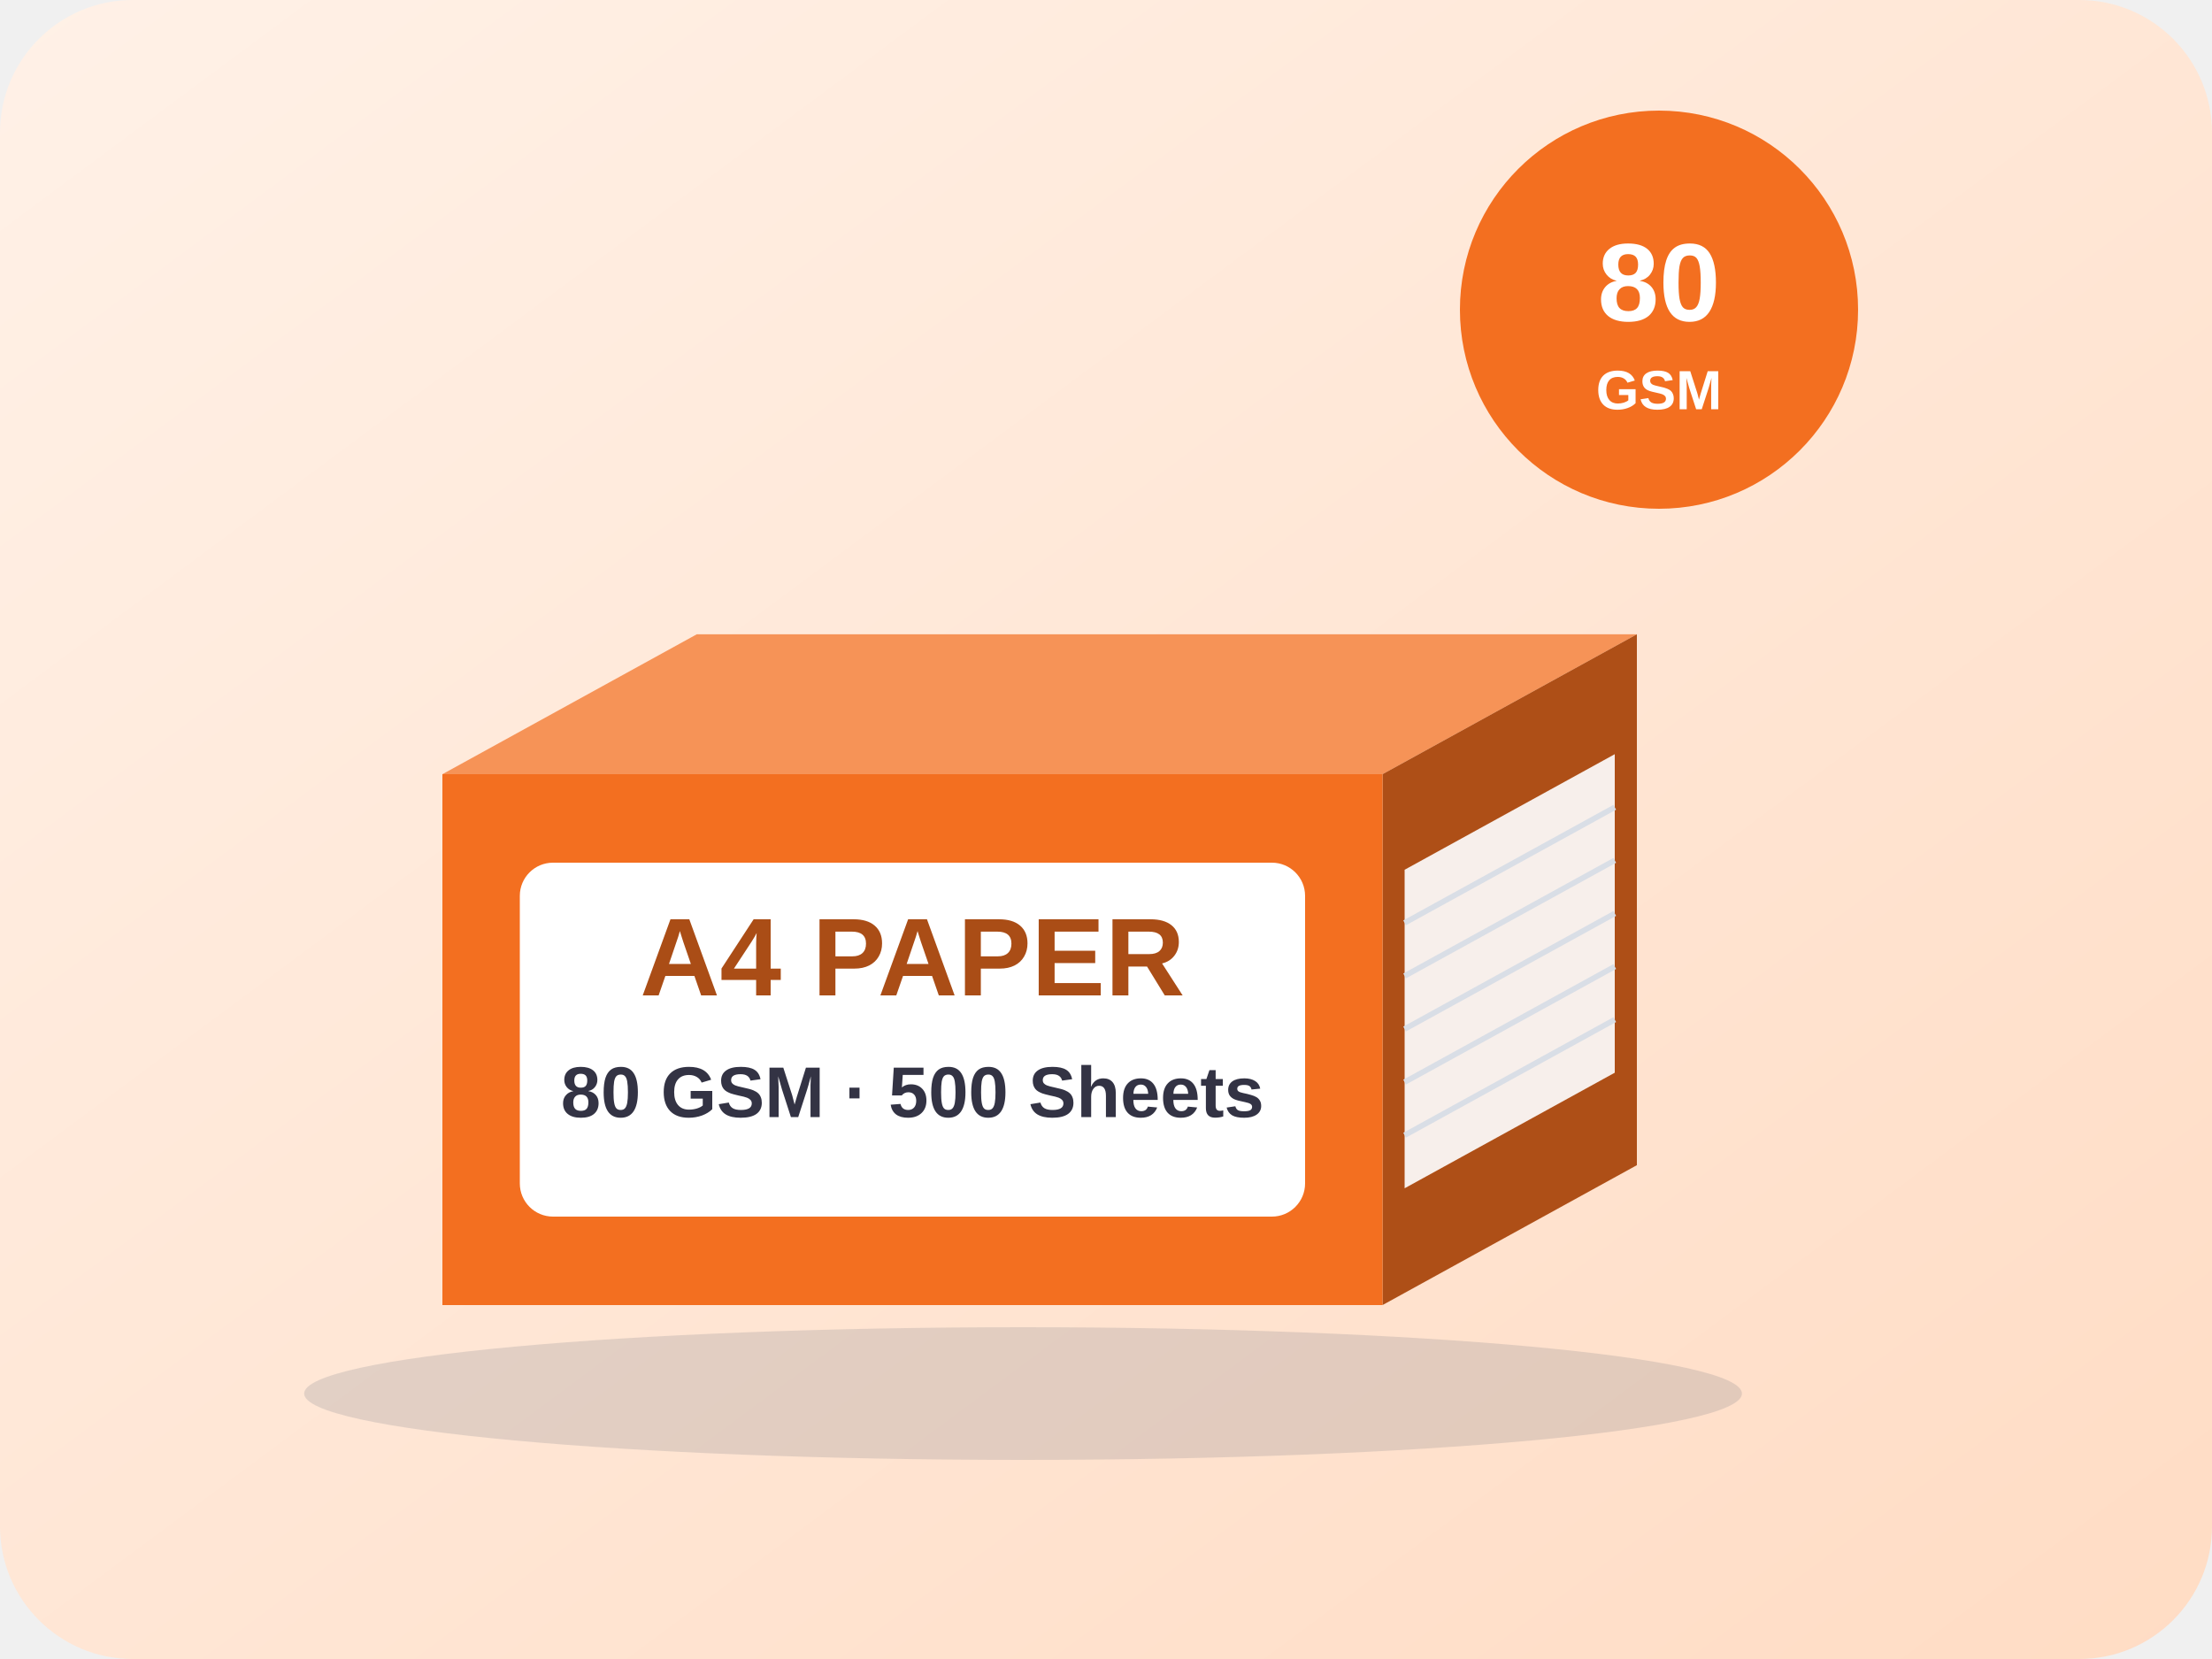
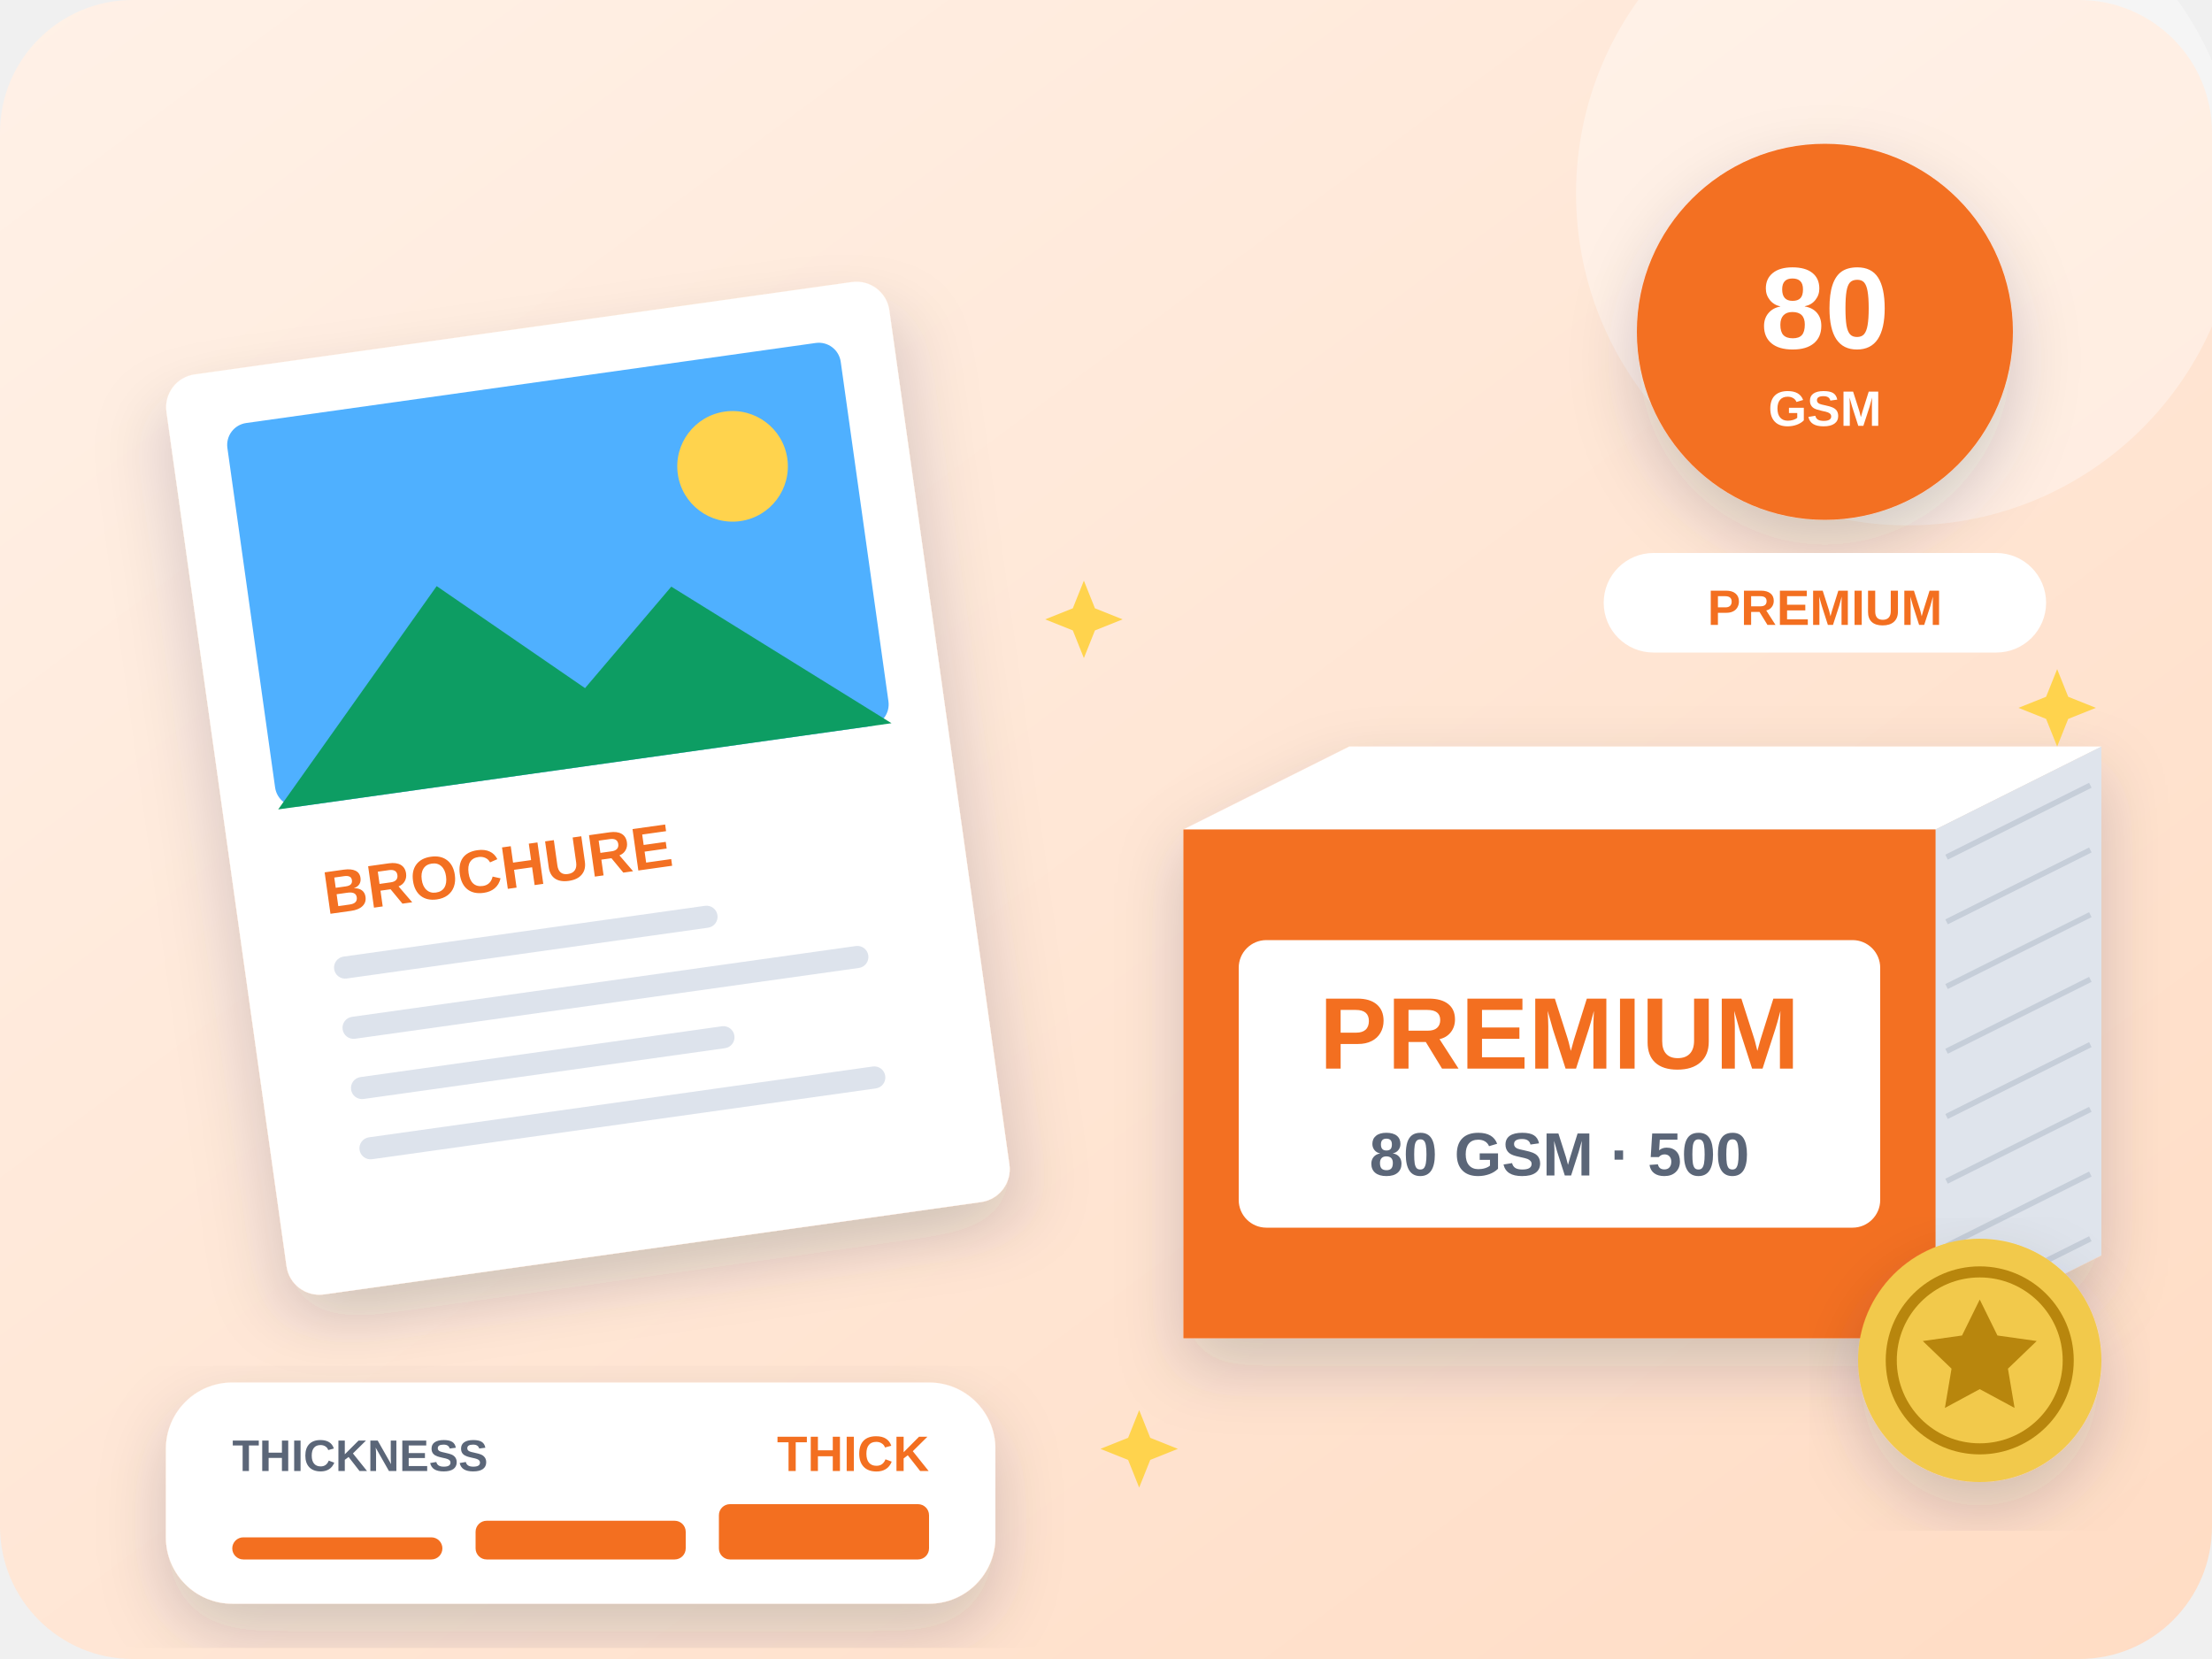
- <svg xmlns="http://www.w3.org/2000/svg" viewBox="0 0 400 300" role="img" aria-label="A4 paper ream, 80 GSM">
+ <svg xmlns="http://www.w3.org/2000/svg" viewBox="0 0 400 300" role="img" aria-label="80 GSM premium thick A4 paper with a gold seal and a colour brochure">
  <defs>
-     <linearGradient id="g80" x1="0" y1="0" x2="1" y2="1">
+     <linearGradient id="bg" x1="0" y1="0" x2="1" y2="1">
      <stop offset="0" stop-color="#fff1e7" />
      <stop offset="1" stop-color="#ffdcc4" />
    </linearGradient>
+     <filter id="sh" x="-20%" y="-20%" width="140%" height="140%">
+       <feDropShadow dx="0" dy="5" stdDeviation="6" flood-color="#0a2547" flood-opacity="0.18" />
+     </filter>
  </defs>
-   <rect width="400" height="300" rx="24" fill="url(#g80)" />
-   <ellipse cx="185" cy="252" rx="130" ry="12" fill="#0a2547" opacity="0.12" />
-   <path d="M80,140 l46,-25.3 h170 l-46,25.3 z" fill="#f69357" />
-   <path d="M250,140 l46,-25.3 v96 l-46,25.3 z" fill="#ae4f17" />
-   <rect x="80" y="140" width="170" height="96" fill="#f36f20" />
-   <rect x="94" y="156" width="142" height="64" rx="6" fill="#fff" />
-   <text x="165.0" y="180" text-anchor="middle" font-family="Poppins,Arial,sans-serif" font-size="20" font-weight="800" fill="#aa4d16">A4 PAPER</text>
-   <text x="165.0" y="202" text-anchor="middle" font-family="Poppins,Arial,sans-serif" font-size="13" font-weight="600" fill="#334">80 GSM · 500 Sheets</text>
-   <path d="M254,157.28 l38,-20.9 v57.6 l-38,20.9 z" fill="#fdfdfd" opacity="0.92" />
-   <path d="M254,166.88 l38,-20.9" stroke="#d9dee6" stroke-width="1" />
-   <path d="M254,176.48 l38,-20.9" stroke="#d9dee6" stroke-width="1" />
-   <path d="M254,186.08 l38,-20.9" stroke="#d9dee6" stroke-width="1" />
-   <path d="M254,195.68 l38,-20.9" stroke="#d9dee6" stroke-width="1" />
-   <path d="M254,205.28 l38,-20.9" stroke="#d9dee6" stroke-width="1" />
-   <circle cx="300" cy="56" r="36" fill="#f36f20" />
-   <text x="300" y="58" text-anchor="middle" font-family="Poppins,Arial,sans-serif" font-size="20" font-weight="800" fill="#fff">80</text>
-   <text x="300" y="74" text-anchor="middle" font-family="Poppins,Arial,sans-serif" font-size="10" font-weight="600" fill="#fff">GSM</text>
+   <rect width="400" height="300" rx="24" fill="url(#bg)" />
+   <circle cx="345" cy="35" r="60" fill="#fff" opacity="0.35" />
+   <g filter="url(#sh)" transform="rotate(-8 110 140)">
+     <rect x="40" y="58" width="132" height="168" rx="6" fill="#fff" />
+     <rect x="50" y="68" width="112" height="70" rx="4" fill="#4fb0ff" />
+     <path d="M50 138 l34 -36 l24 22 l18 -16 l36 30 z" fill="#0f9d63" />
+     <circle cx="140" cy="88" r="10" fill="#ffd34d" />
+     <text x="56" y="158" text-anchor="start" font-family="Poppins,Arial,sans-serif" font-size="11" font-weight="800" fill="#f36f20">BROCHURE</text>
+     <rect x="56" y="166" width="70" height="4" rx="2" fill="#dde3ec" />
+     <rect x="56" y="177" width="96" height="4" rx="2" fill="#dde3ec" />
+     <rect x="56" y="188" width="70" height="4" rx="2" fill="#dde3ec" />
+     <rect x="56" y="199" width="96" height="4" rx="2" fill="#dde3ec" />
+   </g>
+   <g filter="url(#sh)">
+     <path d="M214,150 l30,-15.0 h136 l-30,15.0 z" fill="#fff" />
+     <path d="M350,150 l30,-15.0 v92 l-30,15.0 z" fill="#dfe4ec" />
+     <rect x="214" y="150" width="136" height="92" fill="#f36f20" />
+   </g>
+   <path d="M352,155.0 l26,-13.0" stroke="#c6ced9" stroke-width="1" />
+   <path d="M352,166.7 l26,-13.0" stroke="#c6ced9" stroke-width="1" />
+   <path d="M352,178.4 l26,-13.0" stroke="#c6ced9" stroke-width="1" />
+   <path d="M352,190.1 l26,-13.0" stroke="#c6ced9" stroke-width="1" />
+   <path d="M352,201.9 l26,-13.0" stroke="#c6ced9" stroke-width="1" />
+   <path d="M352,213.6 l26,-13.0" stroke="#c6ced9" stroke-width="1" />
+   <path d="M352,225.3 l26,-13.0" stroke="#c6ced9" stroke-width="1" />
+   <path d="M352,237.0 l26,-13.0" stroke="#c6ced9" stroke-width="1" />
+   <rect x="224" y="170" width="116" height="52" rx="5" fill="#fff" />
+   <text x="282.0" y="193.24" text-anchor="middle" font-family="Poppins,Arial,sans-serif" font-size="18.4" font-weight="800" fill="#f36f20">PREMIUM</text>
+   <text x="282.0" y="212.56" text-anchor="middle" font-family="Poppins,Arial,sans-serif" font-size="11.04" font-weight="600" fill="#5b6678">80 GSM · 500</text>
+   <g filter="url(#sh)" transform="translate(126 96)">
+     <circle cx="232" cy="150" r="22" fill="#f2c94c" />
+     <circle cx="232" cy="150" r="16" fill="none" stroke="#b8860b" stroke-width="2" />
+     <path d="M232 139 l3.2 6.5 7.1 1 -5.2 5 1.2 7.1 -6.3 -3.4 -6.3 3.4 1.2 -7.1 -5.2 -5 7.1 -1 z" fill="#b8860b" />
+   </g>
+   <path d="M196 105 l2 5 5 2 -5 2 -2 5 -2 -5 -5 -2 5 -2 z" fill="#ffd34d" />
+   <path d="M372 121 l2 5 5 2 -5 2 -2 5 -2 -5 -5 -2 5 -2 z" fill="#ffd34d" />
+   <path d="M206 255 l2 5 5 2 -5 2 -2 5 -2 -5 -5 -2 5 -2 z" fill="#ffd34d" />
+   <circle cx="330" cy="60" r="34" fill="#f36f20" filter="url(#sh)" />
+   <text x="330" y="63" text-anchor="middle" font-family="Poppins,Arial,sans-serif" font-size="21" font-weight="800" fill="#fff">80</text>
+   <text x="330" y="77" text-anchor="middle" font-family="Poppins,Arial,sans-serif" font-size="9" font-weight="700" fill="#fff">GSM</text>
+   <rect x="290" y="100" width="80" height="18" rx="9" fill="#fff" />
+   <text x="330" y="113" text-anchor="middle" font-family="Poppins,Arial,sans-serif" font-size="9" font-weight="800" fill="#f36f20">PREMIUM</text>
+   <rect x="30" y="250" width="150" height="40" rx="12" fill="#fff" filter="url(#sh)" />
+   <text x="42" y="266" text-anchor="start" font-family="Poppins,Arial,sans-serif" font-size="8" font-weight="700" fill="#5b6678">THICKNESS</text>
+   <text x="168" y="266" text-anchor="end" font-family="Poppins,Arial,sans-serif" font-size="9" font-weight="800" fill="#f36f20">THICK</text>
+   <rect x="42" y="278" width="38" height="4" rx="2" fill="#f36f20" />
+   <rect x="86" y="275" width="38" height="7" rx="2" fill="#f36f20" />
+   <rect x="130" y="272" width="38" height="10" rx="2" fill="#f36f20" />
</svg>
